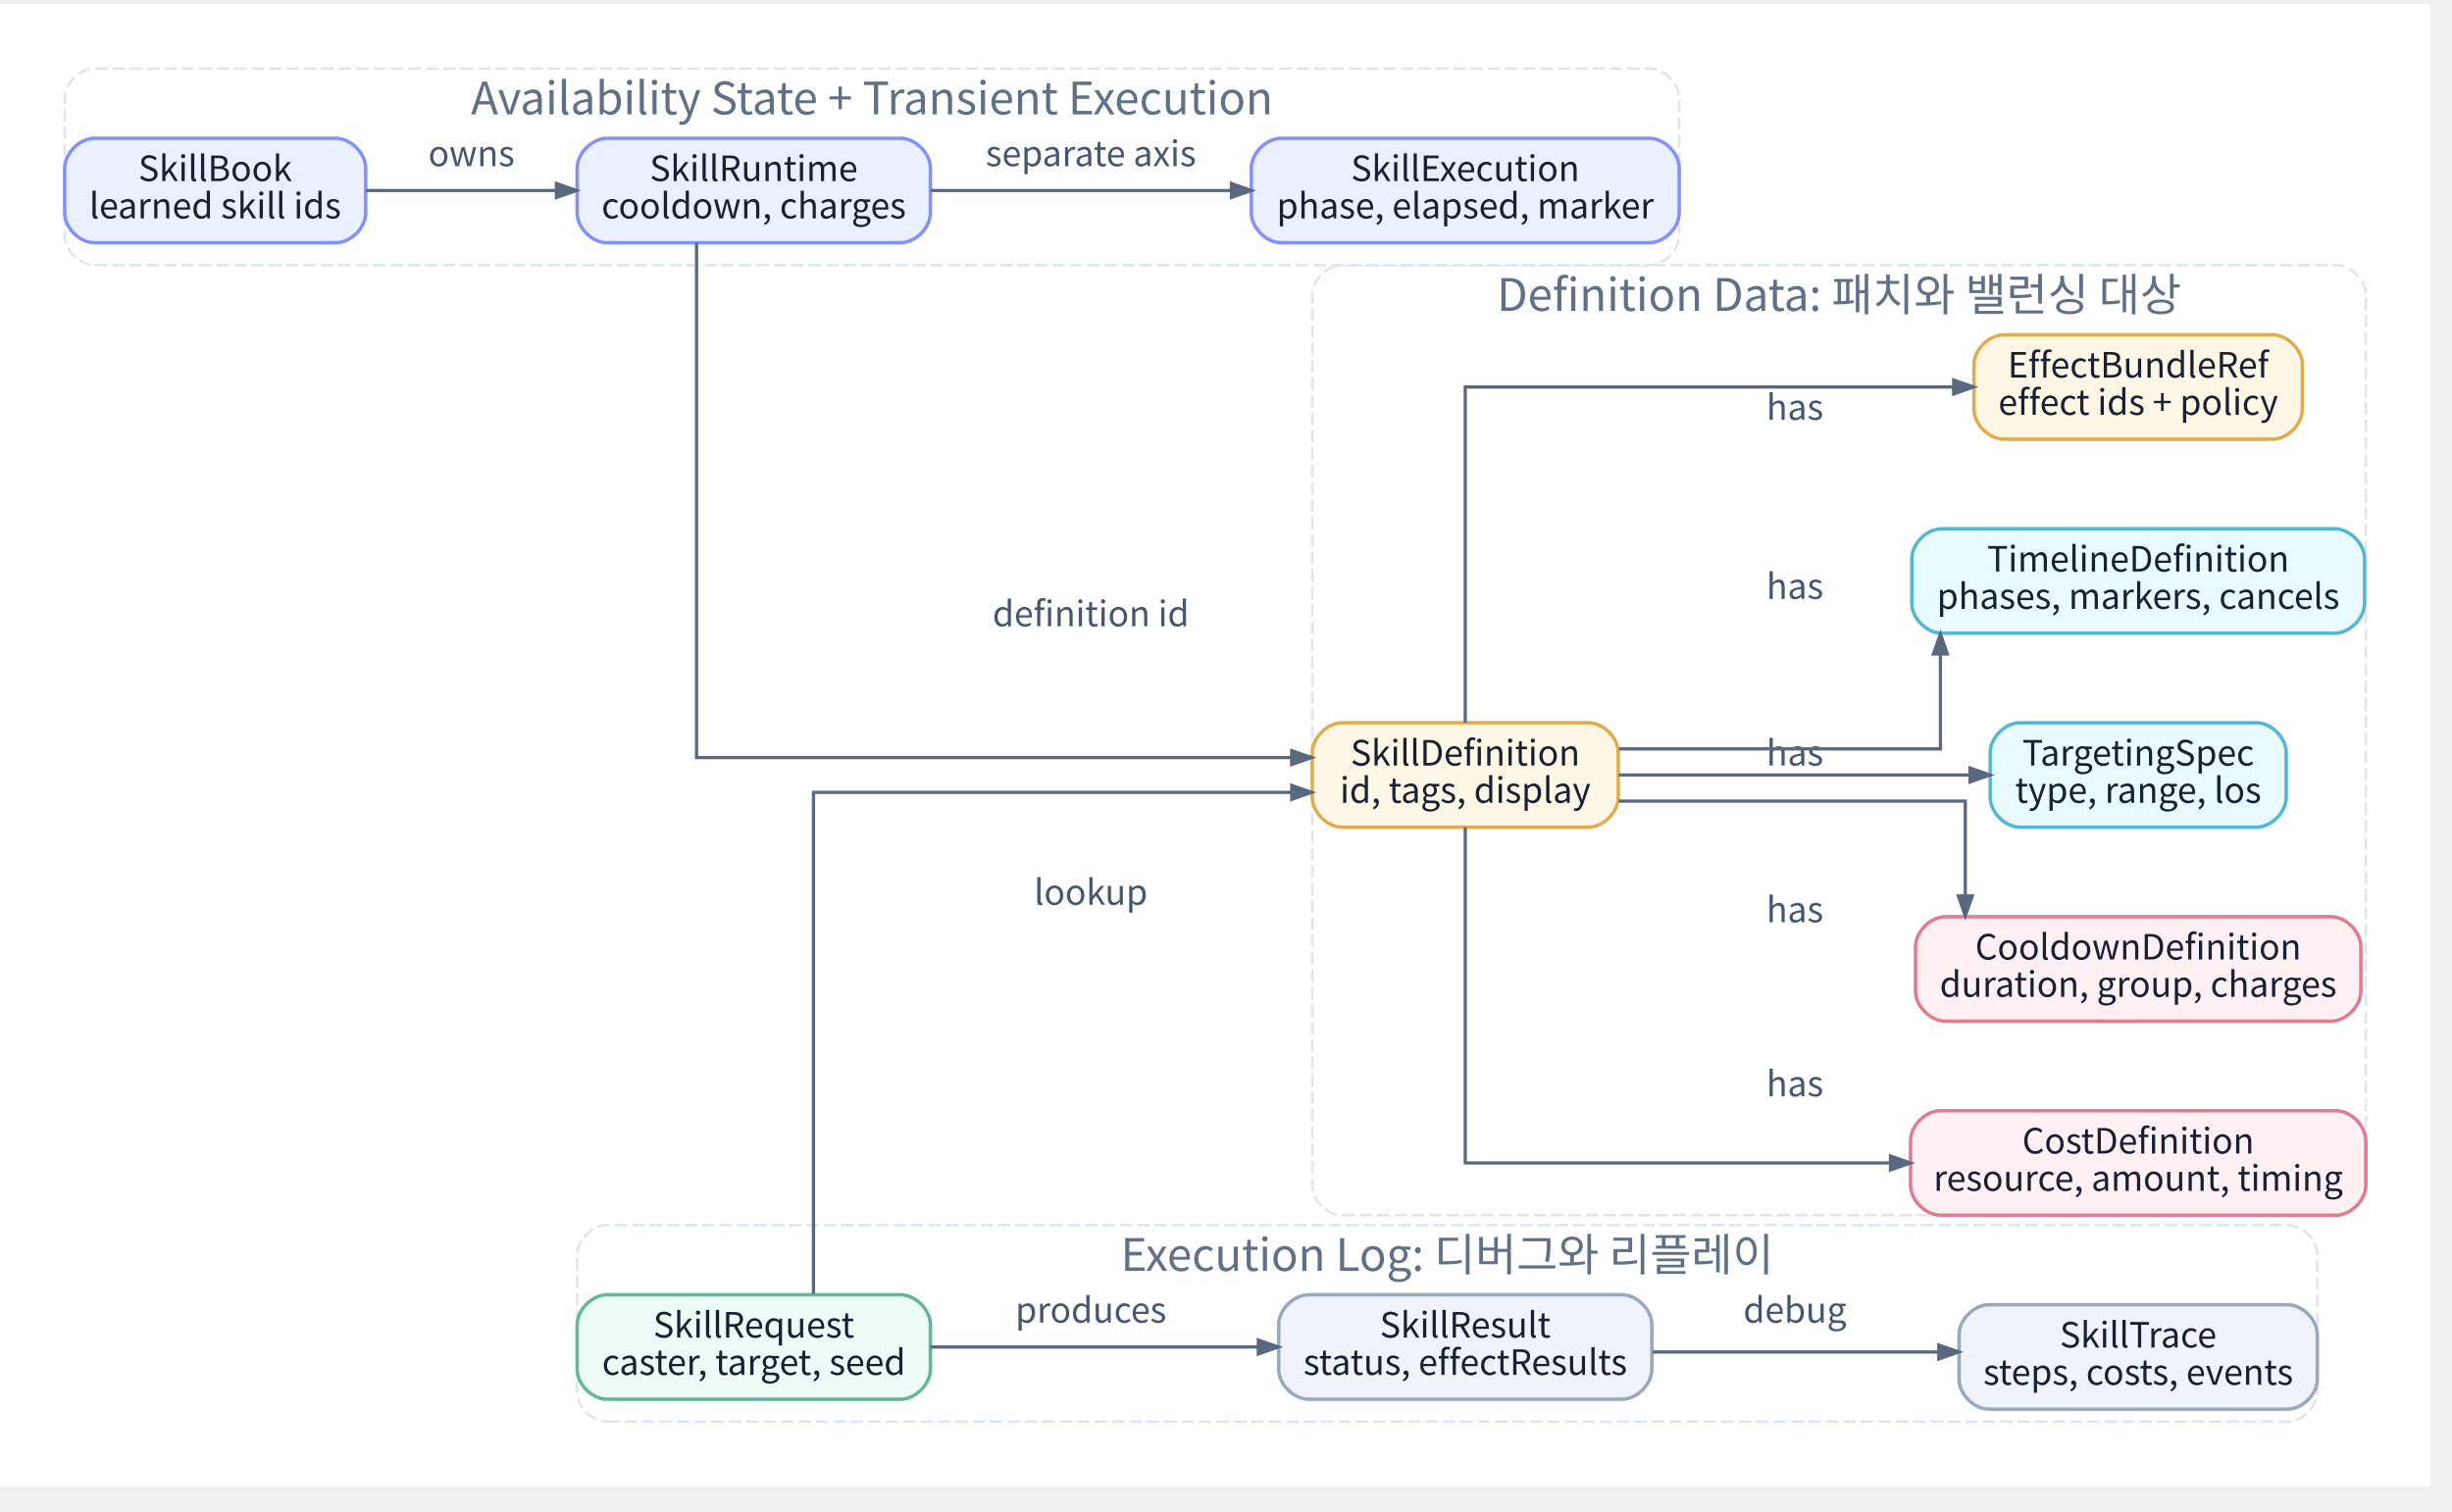
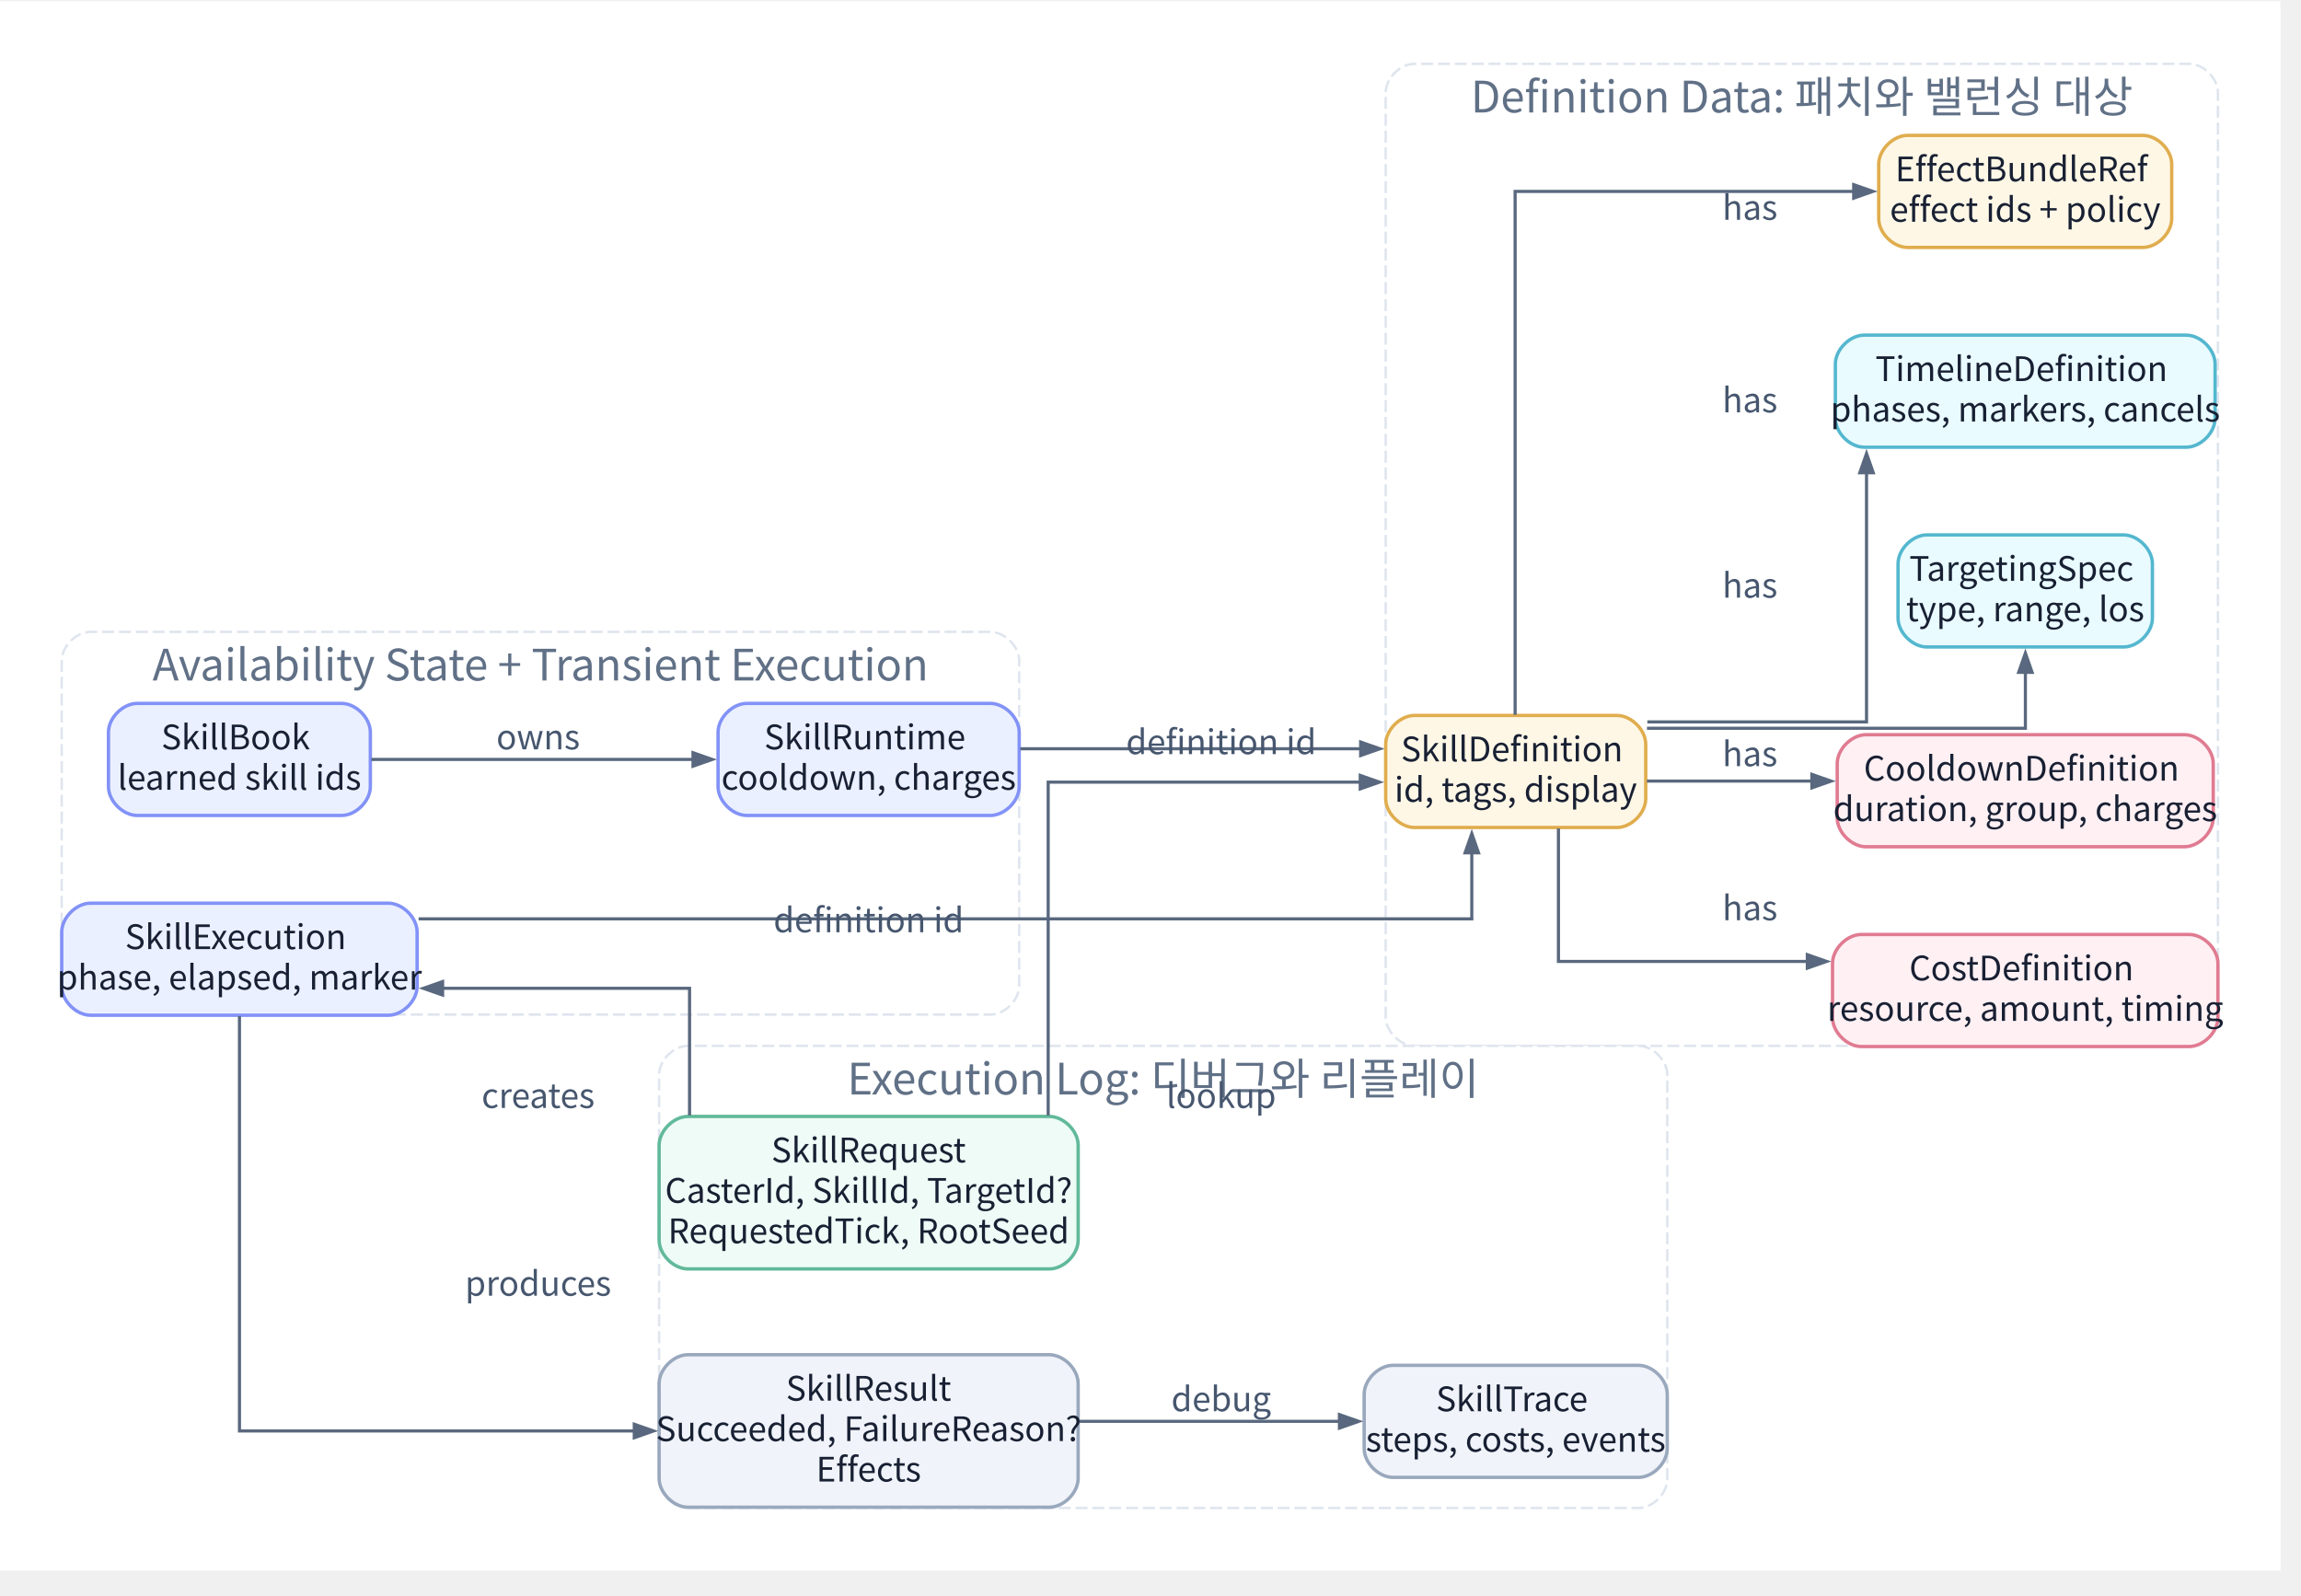
- <svg xmlns="http://www.w3.org/2000/svg" width="994pt" height="613pt" viewBox="8.64 8.64 985.64 604.64">
-   <g id="graph0" class="graph" transform="scale(1 1) rotate(0) translate(26.64 586.64)">
-     <polygon fill="#ffffff" stroke="transparent" points="-18,18 -18,-578 959,-578 959,18 -18,18" />
+ <svg xmlns="http://www.w3.org/2000/svg" width="965pt" height="669pt" viewBox="9.00 9.00 956.00 661.00">
+   <g id="graph0" class="graph" transform="scale(1 1) rotate(0) translate(26.64 642.64)">
+     <polygon fill="#ffffff" stroke="none" points="-18,18 -18,-634 929.85,-634 929.85,18 -18,18" />
    <g id="clust1" class="cluster">
-       <path fill="#ffffff" stroke="#dfe5ee" stroke-dasharray="5,2" d="M521.5,-91C521.5,-91 921,-91 921,-91 927,-91 933,-97 933,-103 933,-103 933,-461 933,-461 933,-467 927,-473 921,-473 921,-473 521.5,-473 521.5,-473 515.5,-473 509.5,-467 509.5,-461 509.5,-461 509.5,-103 509.5,-103 509.5,-97 515.5,-91 521.5,-91" />
-       <text text-anchor="middle" x="721.25" y="-454.6" font-family="Noto Sans CJK KR" font-size="18.00" fill="#607086">Definition Data: 패치와 밸런싱 대상</text>
+       <path fill="#ffffff" stroke="#dfe5ee" stroke-dasharray="5,2" d="M570.07,-200C570.07,-200 891.85,-200 891.85,-200 897.85,-200 903.85,-206 903.85,-212 903.85,-212 903.85,-596 903.85,-596 903.85,-602 897.85,-608 891.85,-608 891.85,-608 570.07,-608 570.07,-608 564.07,-608 558.07,-602 558.07,-596 558.07,-596 558.07,-212 558.07,-212 558.07,-206 564.07,-200 570.07,-200" />
+       <text xml:space="preserve" text-anchor="middle" x="730.96" y="-587.8" font-family="Noto Sans CJK KR" font-size="18.00" fill="#607086">Definition Data: 패치와 밸런싱 대상</text>
    </g>
    <g id="clust2" class="cluster">
-       <path fill="#ffffff" stroke="#dfe5ee" stroke-dasharray="5,2" d="M20,-473C20,-473 645,-473 645,-473 651,-473 657,-479 657,-485 657,-485 657,-540 657,-540 657,-546 651,-552 645,-552 645,-552 20,-552 20,-552 14,-552 8,-546 8,-540 8,-540 8,-485 8,-485 8,-479 14,-473 20,-473" />
-       <text text-anchor="middle" x="332.5" y="-533.6" font-family="Noto Sans CJK KR" font-size="18.00" fill="#607086">Availability State + Transient Execution</text>
+       <path fill="#ffffff" stroke="#dfe5ee" stroke-dasharray="5,2" d="M20,-213C20,-213 393.81,-213 393.81,-213 399.81,-213 405.81,-219 405.81,-225 405.81,-225 405.81,-360 405.81,-360 405.81,-366 399.81,-372 393.81,-372 393.81,-372 20,-372 20,-372 14,-372 8,-366 8,-360 8,-360 8,-225 8,-225 8,-219 14,-213 20,-213" />
+       <text xml:space="preserve" text-anchor="middle" x="206.91" y="-351.8" font-family="Noto Sans CJK KR" font-size="18.00" fill="#607086">Availability State + Transient Execution</text>
    </g>
    <g id="clust3" class="cluster">
-       <path fill="#ffffff" stroke="#dfe5ee" stroke-dasharray="5,2" d="M226,-8C226,-8 901.5,-8 901.5,-8 907.5,-8 913.5,-14 913.5,-20 913.5,-20 913.5,-75 913.5,-75 913.5,-81 907.5,-87 901.5,-87 901.5,-87 226,-87 226,-87 220,-87 214,-81 214,-75 214,-75 214,-20 214,-20 214,-14 220,-8 226,-8" />
-       <text text-anchor="middle" x="563.75" y="-68.6" font-family="Noto Sans CJK KR" font-size="18.00" fill="#607086">Execution Log: 디버그와 리플레이</text>
+       <path fill="#ffffff" stroke="#dfe5ee" stroke-dasharray="5,2" d="M268.2,-8C268.2,-8 663.06,-8 663.06,-8 669.06,-8 675.06,-14 675.06,-20 675.06,-20 675.06,-188 675.06,-188 675.06,-194 669.06,-200 663.06,-200 663.06,-200 268.2,-200 268.2,-200 262.2,-200 256.2,-194 256.2,-188 256.2,-188 256.2,-20 256.2,-20 256.2,-14 262.2,-8 268.2,-8" />
+       <text xml:space="preserve" text-anchor="middle" x="465.63" y="-179.8" font-family="Noto Sans CJK KR" font-size="18.00" fill="#607086">Execution Log: 디버그와 리플레이</text>
    </g>
    <g id="node1" class="node">
-       <path fill="#fff7e6" stroke="#e0ad4e" stroke-width="1.4" d="M620.5,-289C620.5,-289 521.5,-289 521.5,-289 515.5,-289 509.5,-283 509.5,-277 509.5,-277 509.5,-259 509.5,-259 509.5,-253 515.5,-247 521.5,-247 521.5,-247 620.5,-247 620.5,-247 626.5,-247 632.5,-253 632.5,-259 632.5,-259 632.5,-277 632.5,-277 632.5,-283 626.5,-289 620.5,-289" />
-       <text text-anchor="middle" x="571" y="-271.8" font-family="Noto Sans CJK KR" font-size="14.00" fill="#182033">SkillDefinition</text>
-       <text text-anchor="middle" x="571" y="-256.8" font-family="Noto Sans CJK KR" font-size="14.00" fill="#182033">id, tags, display</text>
+       <path fill="#fff7e6" stroke="#e0ad4e" stroke-width="1.4" d="M654.12,-337.28C654.12,-337.28 570.07,-337.28 570.07,-337.28 564.07,-337.28 558.07,-331.28 558.07,-325.28 558.07,-325.28 558.07,-302.72 558.07,-302.72 558.07,-296.72 564.07,-290.72 570.07,-290.72 570.07,-290.72 654.12,-290.72 654.12,-290.72 660.12,-290.72 666.12,-296.72 666.12,-302.72 666.12,-302.72 666.12,-325.28 666.12,-325.28 666.12,-331.28 660.12,-337.28 654.12,-337.28" />
+       <text xml:space="preserve" text-anchor="middle" x="612.09" y="-318.2" font-family="Noto Sans CJK KR" font-size="14.00" fill="#182033">SkillDefinition+ </text>
+       <text xml:space="preserve" text-anchor="middle" x="612.09" y="-301.4" font-family="Noto Sans CJK KR" font-size="14.00" fill="#182033">id, tags, display</text>
    </g>
    <g id="node2" class="node">
-       <path fill="#fff0f3" stroke="#e07b91" stroke-width="1.4" d="M921,-133C921,-133 762,-133 762,-133 756,-133 750,-127 750,-121 750,-121 750,-103 750,-103 750,-97 756,-91 762,-91 762,-91 921,-91 921,-91 927,-91 933,-97 933,-103 933,-103 933,-121 933,-121 933,-127 927,-133 921,-133" />
-       <text text-anchor="middle" x="841.5" y="-115.8" font-family="Noto Sans CJK KR" font-size="14.00" fill="#182033">CostDefinition</text>
-       <text text-anchor="middle" x="841.5" y="-100.8" font-family="Noto Sans CJK KR" font-size="14.00" fill="#182033">resource, amount, timing</text>
+       <path fill="#fff0f3" stroke="#e07b91" stroke-width="1.4" d="M891.85,-246.28C891.85,-246.28 755.72,-246.28 755.72,-246.28 749.72,-246.28 743.72,-240.28 743.72,-234.28 743.72,-234.28 743.72,-211.72 743.72,-211.72 743.72,-205.72 749.72,-199.72 755.72,-199.72 755.72,-199.72 891.85,-199.72 891.85,-199.72 897.85,-199.72 903.85,-205.72 903.85,-211.72 903.85,-211.72 903.85,-234.28 903.85,-234.28 903.85,-240.28 897.85,-246.28 891.85,-246.28" />
+       <text xml:space="preserve" text-anchor="middle" x="823.78" y="-227.2" font-family="Noto Sans CJK KR" font-size="14.00" fill="#182033">CostDefinition+ </text>
+       <text xml:space="preserve" text-anchor="middle" x="823.78" y="-210.4" font-family="Noto Sans CJK KR" font-size="14.00" fill="#182033">resource, amount, timing</text>
    </g>
    <g id="edge1" class="edge">
-       <path fill="none" stroke="#59687e" stroke-width="1.3" d="M571,-246.96C571,-204.38 571,-112 571,-112 571,-112 741.92,-112 741.92,-112" />
-       <polygon fill="#59687e" stroke="#59687e" stroke-width="1.3" points="741.92,-114.8 749.92,-112 741.92,-109.2 741.92,-114.8" />
-       <text text-anchor="middle" x="703.5" y="-138.8" font-family="Noto Sans CJK KR" font-size="14.00" fill="#46566e">has</text>
+       <path fill="none" stroke="#59687e" stroke-width="1.3" d="M629.85,-290.33C629.85,-267.08 629.85,-235.09 629.85,-235.09 629.85,-235.09 733.25,-235.09 733.25,-235.09" />
+       <polygon fill="#59687e" stroke="#59687e" stroke-width="1.3" points="733.25,-237.89 741.25,-235.09 733.25,-232.29 733.25,-237.89" />
+       <text xml:space="preserve" text-anchor="middle" x="709.39" y="-252.2" font-family="Noto Sans CJK KR" font-size="14.00" fill="#46566e">has</text>
    </g>
    <g id="node3" class="node">
-       <path fill="#fff0f3" stroke="#e07b91" stroke-width="1.4" d="M919,-211C919,-211 764,-211 764,-211 758,-211 752,-205 752,-199 752,-199 752,-181 752,-181 752,-175 758,-169 764,-169 764,-169 919,-169 919,-169 925,-169 931,-175 931,-181 931,-181 931,-199 931,-199 931,-205 925,-211 919,-211" />
-       <text text-anchor="middle" x="841.5" y="-193.8" font-family="Noto Sans CJK KR" font-size="14.00" fill="#182033">CooldownDefinition</text>
-       <text text-anchor="middle" x="841.5" y="-178.8" font-family="Noto Sans CJK KR" font-size="14.00" fill="#182033">duration, group, charges</text>
+       <path fill="#fff0f3" stroke="#e07b91" stroke-width="1.4" d="M889.9,-329.28C889.9,-329.28 757.67,-329.28 757.67,-329.28 751.67,-329.28 745.67,-323.28 745.67,-317.28 745.67,-317.28 745.67,-294.72 745.67,-294.72 745.67,-288.72 751.67,-282.72 757.67,-282.72 757.67,-282.72 889.9,-282.72 889.9,-282.72 895.9,-282.72 901.9,-288.72 901.9,-294.72 901.9,-294.72 901.9,-317.28 901.9,-317.28 901.9,-323.28 895.9,-329.28 889.9,-329.28" />
+       <text xml:space="preserve" text-anchor="middle" x="823.78" y="-310.2" font-family="Noto Sans CJK KR" font-size="14.00" fill="#182033">CooldownDefinition+ </text>
+       <text xml:space="preserve" text-anchor="middle" x="823.78" y="-293.4" font-family="Noto Sans CJK KR" font-size="14.00" fill="#182033">duration, group, charges</text>
    </g>
    <g id="edge2" class="edge">
-       <path fill="none" stroke="#59687e" stroke-width="1.3" d="M632.67,-257.5C691.76,-257.5 772,-257.5 772,-257.5 772,-257.5 772,-219.36 772,-219.36" />
-       <polygon fill="#59687e" stroke="#59687e" stroke-width="1.3" points="774.8,-219.36 772,-211.36 769.2,-219.36 774.8,-219.36" />
-       <text text-anchor="middle" x="703.5" y="-208.8" font-family="Noto Sans CJK KR" font-size="14.00" fill="#46566e">has</text>
+       <path fill="none" stroke="#59687e" stroke-width="1.3" d="M666.61,-310C666.61,-310 735.14,-310 735.14,-310" />
+       <polygon fill="#59687e" stroke="#59687e" stroke-width="1.3" points="735.14,-312.8 743.14,-310 735.14,-307.2 735.14,-312.8" />
+       <text xml:space="preserve" text-anchor="middle" x="709.39" y="-316.2" font-family="Noto Sans CJK KR" font-size="14.00" fill="#46566e">has</text>
    </g>
    <g id="node4" class="node">
-       <path fill="#e9fbff" stroke="#54b7cf" stroke-width="1.4" d="M889,-289C889,-289 794,-289 794,-289 788,-289 782,-283 782,-277 782,-277 782,-259 782,-259 782,-253 788,-247 794,-247 794,-247 889,-247 889,-247 895,-247 901,-253 901,-259 901,-259 901,-277 901,-277 901,-283 895,-289 889,-289" />
-       <text text-anchor="middle" x="841.5" y="-271.8" font-family="Noto Sans CJK KR" font-size="14.00" fill="#182033">TargetingSpec</text>
-       <text text-anchor="middle" x="841.5" y="-256.8" font-family="Noto Sans CJK KR" font-size="14.00" fill="#182033">type, range, los</text>
+       <path fill="#e9fbff" stroke="#54b7cf" stroke-width="1.4" d="M864.63,-412.28C864.63,-412.28 782.94,-412.28 782.94,-412.28 776.94,-412.28 770.94,-406.28 770.94,-400.28 770.94,-400.28 770.94,-377.72 770.94,-377.72 770.94,-371.72 776.94,-365.72 782.94,-365.72 782.94,-365.72 864.63,-365.72 864.63,-365.72 870.63,-365.72 876.63,-371.72 876.63,-377.72 876.63,-377.72 876.63,-400.28 876.63,-400.28 876.63,-406.28 870.63,-412.28 864.63,-412.28" />
+       <text xml:space="preserve" text-anchor="middle" x="823.78" y="-393.2" font-family="Noto Sans CJK KR" font-size="14.00" fill="#182033">TargetingSpec+ </text>
+       <text xml:space="preserve" text-anchor="middle" x="823.78" y="-376.4" font-family="Noto Sans CJK KR" font-size="14.00" fill="#182033">type, range, los</text>
    </g>
    <g id="edge3" class="edge">
-       <path fill="none" stroke="#59687e" stroke-width="1.3" d="M632.72,-268C632.72,-268 773.91,-268 773.91,-268" />
-       <polygon fill="#59687e" stroke="#59687e" stroke-width="1.3" points="773.91,-270.8 781.91,-268 773.91,-265.2 773.91,-270.8" />
-       <text text-anchor="middle" x="703.5" y="-271.8" font-family="Noto Sans CJK KR" font-size="14.00" fill="#46566e">has</text>
+       <path fill="none" stroke="#59687e" stroke-width="1.3" d="M666.63,-331.95C729.37,-331.95 823.85,-331.95 823.85,-331.95 823.85,-331.95 823.85,-355.17 823.85,-355.17" />
+       <polygon fill="#59687e" stroke="#59687e" stroke-width="1.3" points="821.05,-355.17 823.85,-363.17 826.65,-355.17 821.05,-355.17" />
+       <text xml:space="preserve" text-anchor="middle" x="709.39" y="-386.2" font-family="Noto Sans CJK KR" font-size="14.00" fill="#46566e">has</text>
    </g>
    <g id="node5" class="node">
-       <path fill="#e9fbff" stroke="#54b7cf" stroke-width="1.4" d="M920.5,-367C920.5,-367 762.5,-367 762.5,-367 756.5,-367 750.5,-361 750.5,-355 750.5,-355 750.5,-337 750.5,-337 750.5,-331 756.5,-325 762.5,-325 762.5,-325 920.5,-325 920.5,-325 926.5,-325 932.5,-331 932.5,-337 932.5,-337 932.5,-355 932.5,-355 932.5,-361 926.5,-367 920.5,-367" />
-       <text text-anchor="middle" x="841.5" y="-349.8" font-family="Noto Sans CJK KR" font-size="14.00" fill="#182033">TimelineDefinition</text>
-       <text text-anchor="middle" x="841.5" y="-334.8" font-family="Noto Sans CJK KR" font-size="14.00" fill="#182033">phases, markers, cancels</text>
+       <path fill="#e9fbff" stroke="#54b7cf" stroke-width="1.4" d="M890.67,-495.28C890.67,-495.28 756.9,-495.28 756.9,-495.28 750.9,-495.28 744.9,-489.28 744.9,-483.28 744.9,-483.28 744.9,-460.72 744.9,-460.72 744.9,-454.72 750.9,-448.72 756.9,-448.72 756.9,-448.72 890.67,-448.72 890.67,-448.72 896.67,-448.72 902.67,-454.72 902.67,-460.72 902.67,-460.72 902.67,-483.28 902.67,-483.28 902.67,-489.28 896.67,-495.28 890.67,-495.28" />
+       <text xml:space="preserve" text-anchor="middle" x="823.78" y="-476.2" font-family="Noto Sans CJK KR" font-size="14.00" fill="#182033">TimelineDefinition+ </text>
+       <text xml:space="preserve" text-anchor="middle" x="823.78" y="-459.4" font-family="Noto Sans CJK KR" font-size="14.00" fill="#182033">phases, markers, cancels</text>
    </g>
    <g id="edge4" class="edge">
-       <path fill="none" stroke="#59687e" stroke-width="1.3" d="M632.75,-278.5C688.55,-278.5 762,-278.5 762,-278.5 762,-278.5 762,-316.64 762,-316.64" />
-       <polygon fill="#59687e" stroke="#59687e" stroke-width="1.3" points="759.2,-316.64 762,-324.64 764.8,-316.64 759.2,-316.64" />
-       <text text-anchor="middle" x="703.5" y="-338.8" font-family="Noto Sans CJK KR" font-size="14.00" fill="#46566e">has</text>
+       <path fill="none" stroke="#59687e" stroke-width="1.3" d="M666.78,-334.61C708.14,-334.61 757.85,-334.61 757.85,-334.61 757.85,-334.61 757.85,-438.1 757.85,-438.1" />
+       <polygon fill="#59687e" stroke="#59687e" stroke-width="1.3" points="755.05,-438.1 757.85,-446.1 760.65,-438.1 755.05,-438.1" />
+       <text xml:space="preserve" text-anchor="middle" x="709.39" y="-463.2" font-family="Noto Sans CJK KR" font-size="14.00" fill="#46566e">has</text>
    </g>
    <g id="node6" class="node">
-       <path fill="#fff7e6" stroke="#e0ad4e" stroke-width="1.4" d="M895.5,-445C895.5,-445 787.5,-445 787.5,-445 781.5,-445 775.5,-439 775.5,-433 775.5,-433 775.5,-415 775.5,-415 775.5,-409 781.5,-403 787.5,-403 787.5,-403 895.5,-403 895.5,-403 901.5,-403 907.5,-409 907.5,-415 907.5,-415 907.5,-433 907.5,-433 907.5,-439 901.5,-445 895.5,-445" />
-       <text text-anchor="middle" x="841.5" y="-427.8" font-family="Noto Sans CJK KR" font-size="14.00" fill="#182033">EffectBundleRef</text>
-       <text text-anchor="middle" x="841.5" y="-412.8" font-family="Noto Sans CJK KR" font-size="14.00" fill="#182033">effect ids + policy</text>
+       <path fill="#fff7e6" stroke="#e0ad4e" stroke-width="1.4" d="M872.65,-578.28C872.65,-578.28 774.91,-578.28 774.91,-578.28 768.91,-578.28 762.91,-572.28 762.91,-566.28 762.91,-566.28 762.91,-543.72 762.91,-543.72 762.91,-537.72 768.91,-531.72 774.91,-531.72 774.91,-531.72 872.65,-531.72 872.65,-531.72 878.65,-531.72 884.65,-537.72 884.65,-543.72 884.65,-543.72 884.65,-566.28 884.65,-566.28 884.65,-572.28 878.65,-578.28 872.65,-578.28" />
+       <text xml:space="preserve" text-anchor="middle" x="823.78" y="-559.2" font-family="Noto Sans CJK KR" font-size="14.00" fill="#182033">EffectBundleRef+ </text>
+       <text xml:space="preserve" text-anchor="middle" x="823.78" y="-542.4" font-family="Noto Sans CJK KR" font-size="14.00" fill="#182033">effect ids + policy</text>
    </g>
    <g id="edge5" class="edge">
-       <path fill="none" stroke="#59687e" stroke-width="1.3" d="M571,-289.04C571,-331.62 571,-424 571,-424 571,-424 767.33,-424 767.33,-424" />
-       <polygon fill="#59687e" stroke="#59687e" stroke-width="1.3" points="767.33,-426.8 775.33,-424 767.33,-421.2 767.33,-426.8" />
-       <text text-anchor="middle" x="703.5" y="-410.8" font-family="Noto Sans CJK KR" font-size="14.00" fill="#46566e">has</text>
+       <path fill="none" stroke="#59687e" stroke-width="1.3" d="M611.85,-337.55C611.85,-398.19 611.85,-555 611.85,-555 611.85,-555 752.51,-555 752.51,-555" />
+       <polygon fill="#59687e" stroke="#59687e" stroke-width="1.3" points="752.51,-557.8 760.51,-555 752.51,-552.2 752.51,-557.8" />
+       <text xml:space="preserve" text-anchor="middle" x="709.39" y="-543.2" font-family="Noto Sans CJK KR" font-size="14.00" fill="#46566e">has</text>
    </g>
    <g id="node7" class="node">
-       <path fill="#eaf0ff" stroke="#8292f7" stroke-width="1.4" d="M117,-524C117,-524 20,-524 20,-524 14,-524 8,-518 8,-512 8,-512 8,-494 8,-494 8,-488 14,-482 20,-482 20,-482 117,-482 117,-482 123,-482 129,-488 129,-494 129,-494 129,-512 129,-512 129,-518 123,-524 117,-524" />
-       <text text-anchor="middle" x="68.5" y="-506.8" font-family="Noto Sans CJK KR" font-size="14.00" fill="#182033">SkillBook</text>
-       <text text-anchor="middle" x="68.5" y="-491.8" font-family="Noto Sans CJK KR" font-size="14.00" fill="#182033">learned skill ids</text>
+       <path fill="#eaf0ff" stroke="#8292f7" stroke-width="1.4" d="M124.23,-342.28C124.23,-342.28 39.42,-342.28 39.42,-342.28 33.42,-342.28 27.42,-336.28 27.42,-330.28 27.42,-330.28 27.42,-307.72 27.42,-307.72 27.42,-301.72 33.42,-295.72 39.42,-295.72 39.42,-295.72 124.23,-295.72 124.23,-295.72 130.23,-295.72 136.23,-301.72 136.23,-307.72 136.23,-307.72 136.23,-330.28 136.23,-330.28 136.23,-336.28 130.23,-342.28 124.23,-342.28" />
+       <text xml:space="preserve" text-anchor="middle" x="81.83" y="-323.2" font-family="Noto Sans CJK KR" font-size="14.00" fill="#182033">SkillBook+ </text>
+       <text xml:space="preserve" text-anchor="middle" x="81.83" y="-306.4" font-family="Noto Sans CJK KR" font-size="14.00" fill="#182033">learned skill ids</text>
    </g>
    <g id="node8" class="node">
-       <path fill="#eaf0ff" stroke="#8292f7" stroke-width="1.4" d="M344,-524C344,-524 226,-524 226,-524 220,-524 214,-518 214,-512 214,-512 214,-494 214,-494 214,-488 220,-482 226,-482 226,-482 344,-482 344,-482 350,-482 356,-488 356,-494 356,-494 356,-512 356,-512 356,-518 350,-524 344,-524" />
-       <text text-anchor="middle" x="285" y="-506.8" font-family="Noto Sans CJK KR" font-size="14.00" fill="#182033">SkillRuntime</text>
-       <text text-anchor="middle" x="285" y="-491.8" font-family="Noto Sans CJK KR" font-size="14.00" fill="#182033">cooldown, charges</text>
+       <path fill="#eaf0ff" stroke="#8292f7" stroke-width="1.4" d="M393.81,-342.28C393.81,-342.28 292.69,-342.28 292.69,-342.28 286.69,-342.28 280.69,-336.28 280.69,-330.28 280.69,-330.28 280.69,-307.72 280.69,-307.72 280.69,-301.72 286.69,-295.72 292.69,-295.72 292.69,-295.72 393.81,-295.72 393.81,-295.72 399.81,-295.72 405.81,-301.72 405.81,-307.72 405.81,-307.72 405.81,-330.28 405.81,-330.28 405.81,-336.28 399.81,-342.28 393.81,-342.28" />
+       <text xml:space="preserve" text-anchor="middle" x="343.25" y="-323.2" font-family="Noto Sans CJK KR" font-size="14.00" fill="#182033">SkillRuntime+ </text>
+       <text xml:space="preserve" text-anchor="middle" x="343.25" y="-306.4" font-family="Noto Sans CJK KR" font-size="14.00" fill="#182033">cooldown, charges</text>
    </g>
    <g id="edge6" class="edge">
-       <path fill="none" stroke="#59687e" stroke-width="1.3" d="M129.1,-503C129.1,-503 205.68,-503 205.68,-503" />
-       <polygon fill="#59687e" stroke="#59687e" stroke-width="1.3" points="205.68,-505.8 213.68,-503 205.68,-500.2 205.68,-505.8" />
-       <text text-anchor="middle" x="171.5" y="-512.8" font-family="Noto Sans CJK KR" font-size="14.00" fill="#46566e">owns</text>
+       <path fill="none" stroke="#59687e" stroke-width="1.3" d="M136.63,-319C136.63,-319 270.28,-319 270.28,-319" />
+       <polygon fill="#59687e" stroke="#59687e" stroke-width="1.3" points="270.28,-321.8 278.28,-319 270.28,-316.2 270.28,-321.8" />
+       <text xml:space="preserve" text-anchor="middle" x="205.93" y="-323.2" font-family="Noto Sans CJK KR" font-size="14.00" fill="#46566e">owns</text>
    </g>
    <g id="edge7" class="edge">
-       <path fill="none" stroke="#59687e" stroke-width="1.3" d="M262,-481.96C262,-425.52 262,-275 262,-275 262,-275 501.21,-275 501.21,-275" />
-       <polygon fill="#59687e" stroke="#59687e" stroke-width="1.3" points="501.21,-277.8 509.21,-275 501.21,-272.2 501.21,-277.8" />
-       <text text-anchor="middle" x="420.5" y="-327.8" font-family="Noto Sans CJK KR" font-size="14.00" fill="#46566e">definition id</text>
+       <path fill="none" stroke="#59687e" stroke-width="1.3" d="M406.28,-323.43C406.28,-323.43 547.67,-323.43 547.67,-323.43" />
+       <polygon fill="#59687e" stroke="#59687e" stroke-width="1.3" points="547.67,-326.23 555.67,-323.43 547.67,-320.63 547.67,-326.23" />
+       <text xml:space="preserve" text-anchor="middle" x="489.72" y="-321.2" font-family="Noto Sans CJK KR" font-size="14.00" fill="#46566e">definition id</text>
    </g>
    <g id="node9" class="node">
-       <path fill="#eaf0ff" stroke="#8292f7" stroke-width="1.4" d="M645,-524C645,-524 497,-524 497,-524 491,-524 485,-518 485,-512 485,-512 485,-494 485,-494 485,-488 491,-482 497,-482 497,-482 645,-482 645,-482 651,-482 657,-488 657,-494 657,-494 657,-512 657,-512 657,-518 651,-524 645,-524" />
-       <text text-anchor="middle" x="571" y="-506.8" font-family="Noto Sans CJK KR" font-size="14.00" fill="#182033">SkillExecution</text>
-       <text text-anchor="middle" x="571" y="-491.8" font-family="Noto Sans CJK KR" font-size="14.00" fill="#182033">phase, elapsed, marker</text>
+       <path fill="#eaf0ff" stroke="#8292f7" stroke-width="1.4" d="M143.66,-259.28C143.66,-259.28 20,-259.28 20,-259.28 14,-259.28 8,-253.28 8,-247.28 8,-247.28 8,-224.72 8,-224.72 8,-218.72 14,-212.72 20,-212.72 20,-212.72 143.66,-212.72 143.66,-212.72 149.66,-212.72 155.66,-218.72 155.66,-224.72 155.66,-224.72 155.66,-247.28 155.66,-247.28 155.66,-253.28 149.66,-259.28 143.66,-259.28" />
+       <text xml:space="preserve" text-anchor="middle" x="81.83" y="-240.2" font-family="Noto Sans CJK KR" font-size="14.00" fill="#182033">SkillExecution+ </text>
+       <text xml:space="preserve" text-anchor="middle" x="81.83" y="-223.4" font-family="Noto Sans CJK KR" font-size="14.00" fill="#182033">phase, elapsed, marker</text>
+     </g>
+     <g id="edge9" class="edge">
+       <path fill="none" stroke="#59687e" stroke-width="1.3" d="M156.28,-252.78C298.29,-252.78 593.85,-252.78 593.85,-252.78 593.85,-252.78 593.85,-280.19 593.85,-280.19" />
+       <polygon fill="#59687e" stroke="#59687e" stroke-width="1.3" points="591.05,-280.19 593.85,-288.19 596.65,-280.19 591.05,-280.19" />
+       <text xml:space="preserve" text-anchor="middle" x="343.25" y="-247.2" font-family="Noto Sans CJK KR" font-size="14.00" fill="#46566e">definition id</text>
+     </g>
+     <g id="node11" class="node">
+       <path fill="#f0f3f9" stroke="#99a8bd" stroke-width="1.4" d="M418.3,-71.68C418.3,-71.68 268.2,-71.68 268.2,-71.68 262.2,-71.68 256.2,-65.68 256.2,-59.68 256.2,-59.68 256.2,-20.32 256.2,-20.32 256.2,-14.32 262.2,-8.32 268.2,-8.32 268.2,-8.32 418.3,-8.32 418.3,-8.32 424.3,-8.32 430.3,-14.32 430.3,-20.32 430.3,-20.32 430.3,-59.68 430.3,-59.68 430.3,-65.68 424.3,-71.68 418.3,-71.68" />
+       <text xml:space="preserve" text-anchor="middle" x="343.25" y="-52.6" font-family="Noto Sans CJK KR" font-size="14.00" fill="#182033">SkillResult</text>
+       <text xml:space="preserve" text-anchor="middle" x="343.25" y="-35.8" font-family="Noto Sans CJK KR" font-size="14.00" fill="#182033">Succeeded, FailureReason?</text>
+       <text xml:space="preserve" text-anchor="middle" x="343.25" y="-19" font-family="Noto Sans CJK KR" font-size="14.00" fill="#182033">Effects</text>
+     </g>
+     <g id="edge11" class="edge">
+       <path fill="none" stroke="#59687e" stroke-width="1.3" d="M81.85,-212.36C81.85,-160.23 81.85,-40 81.85,-40 81.85,-40 245.88,-40 245.88,-40" />
+       <polygon fill="#59687e" stroke="#59687e" stroke-width="1.3" points="245.88,-42.8 253.88,-40 245.88,-37.2 245.88,-42.8" />
+       <text xml:space="preserve" text-anchor="middle" x="205.93" y="-96.2" font-family="Noto Sans CJK KR" font-size="14.00" fill="#46566e">produces</text>
+     </g>
+     <g id="node10" class="node">
+       <path fill="#eefbf6" stroke="#61b99a" stroke-width="1.4" d="M418.31,-170.68C418.31,-170.68 268.2,-170.68 268.2,-170.68 262.2,-170.68 256.2,-164.68 256.2,-158.68 256.2,-158.68 256.2,-119.32 256.2,-119.32 256.2,-113.32 262.2,-107.32 268.2,-107.32 268.2,-107.32 418.31,-107.32 418.31,-107.32 424.31,-107.32 430.31,-113.32 430.31,-119.32 430.31,-119.32 430.31,-158.68 430.31,-158.68 430.31,-164.68 424.31,-170.68 418.31,-170.68" />
+       <text xml:space="preserve" text-anchor="middle" x="343.25" y="-151.6" font-family="Noto Sans CJK KR" font-size="14.00" fill="#182033">SkillRequest</text>
+       <text xml:space="preserve" text-anchor="middle" x="343.25" y="-134.8" font-family="Noto Sans CJK KR" font-size="14.00" fill="#182033">CasterId, SkillId, TargetId?</text>
+       <text xml:space="preserve" text-anchor="middle" x="343.25" y="-118" font-family="Noto Sans CJK KR" font-size="14.00" fill="#182033">RequestedTick, RootSeed</text>
+     </g>
+     <g id="edge10" class="edge">
+       <path fill="none" stroke="#59687e" stroke-width="1.3" d="M417.85,-171.08C417.85,-220.49 417.85,-309.57 417.85,-309.57 417.85,-309.57 547.5,-309.57 547.5,-309.57" />
+       <polygon fill="#59687e" stroke="#59687e" stroke-width="1.3" points="547.5,-312.37 555.5,-309.57 547.5,-306.77 547.5,-312.37" />
+       <text xml:space="preserve" text-anchor="middle" x="489.72" y="-174.2" font-family="Noto Sans CJK KR" font-size="14.00" fill="#46566e">lookup</text>
    </g>
    <g id="edge8" class="edge">
-       <path fill="none" stroke="#59687e" stroke-width="1.3" d="M356.06,-503C356.06,-503 477,-503 477,-503" />
-       <polygon fill="#59687e" stroke="#59687e" stroke-width="1.3" points="477,-505.8 485,-503 477,-500.2 477,-505.8" />
-       <text text-anchor="middle" x="420.5" y="-512.8" font-family="Noto Sans CJK KR" font-size="14.00" fill="#46566e">separate axis</text>
-     </g>
-     <g id="node10" class="node">
-       <path fill="#eefbf6" stroke="#61b99a" stroke-width="1.4" d="M344,-59C344,-59 226,-59 226,-59 220,-59 214,-53 214,-47 214,-47 214,-29 214,-29 214,-23 220,-17 226,-17 226,-17 344,-17 344,-17 350,-17 356,-23 356,-29 356,-29 356,-47 356,-47 356,-53 350,-59 344,-59" />
-       <text text-anchor="middle" x="285" y="-41.8" font-family="Noto Sans CJK KR" font-size="14.00" fill="#182033">SkillRequest</text>
-       <text text-anchor="middle" x="285" y="-26.8" font-family="Noto Sans CJK KR" font-size="14.00" fill="#182033">caster, target, seed</text>
-     </g>
-     <g id="edge9" class="edge">
-       <path fill="none" stroke="#59687e" stroke-width="1.3" d="M309,-59.38C309,-115.2 309,-261 309,-261 309,-261 501.24,-261 501.24,-261" />
-       <polygon fill="#59687e" stroke="#59687e" stroke-width="1.3" points="501.24,-263.8 509.24,-261 501.24,-258.2 501.24,-263.8" />
-       <text text-anchor="middle" x="420.5" y="-215.8" font-family="Noto Sans CJK KR" font-size="14.00" fill="#46566e">lookup</text>
-     </g>
-     <g id="node11" class="node">
-       <path fill="#f0f3f9" stroke="#99a8bd" stroke-width="1.4" d="M634,-59C634,-59 508,-59 508,-59 502,-59 496,-53 496,-47 496,-47 496,-29 496,-29 496,-23 502,-17 508,-17 508,-17 634,-17 634,-17 640,-17 646,-23 646,-29 646,-29 646,-47 646,-47 646,-53 640,-59 634,-59" />
-       <text text-anchor="middle" x="571" y="-41.8" font-family="Noto Sans CJK KR" font-size="14.00" fill="#182033">SkillResult</text>
-       <text text-anchor="middle" x="571" y="-26.8" font-family="Noto Sans CJK KR" font-size="14.00" fill="#182033">status, effectResults</text>
-     </g>
-     <g id="edge10" class="edge">
-       <path fill="none" stroke="#59687e" stroke-width="1.3" d="M356.06,-38C356.06,-38 487.8,-38 487.8,-38" />
-       <polygon fill="#59687e" stroke="#59687e" stroke-width="1.3" points="487.8,-40.8 495.8,-38 487.8,-35.2 487.8,-40.8" />
-       <text text-anchor="middle" x="420.5" y="-47.8" font-family="Noto Sans CJK KR" font-size="14.00" fill="#46566e">produces</text>
+       <path fill="none" stroke="#59687e" stroke-width="1.3" d="M268.85,-171.1C268.85,-195.14 268.85,-223.91 268.85,-223.91 268.85,-223.91 166.25,-223.91 166.25,-223.91" />
+       <polygon fill="#59687e" stroke="#59687e" stroke-width="1.3" points="166.25,-221.11 158.25,-223.91 166.25,-226.71 166.25,-221.11" />
+       <text xml:space="preserve" text-anchor="middle" x="205.93" y="-174.2" font-family="Noto Sans CJK KR" font-size="14.00" fill="#46566e">creates</text>
    </g>
    <g id="node12" class="node">
-       <path fill="#f0f3f9" stroke="#99a8bd" stroke-width="1.4" d="M901.5,-55C901.5,-55 781.5,-55 781.5,-55 775.5,-55 769.5,-49 769.5,-43 769.5,-43 769.5,-25 769.5,-25 769.5,-19 775.5,-13 781.5,-13 781.5,-13 901.5,-13 901.5,-13 907.5,-13 913.5,-19 913.5,-25 913.5,-25 913.5,-43 913.5,-43 913.5,-49 907.5,-55 901.5,-55" />
-       <text text-anchor="middle" x="841.5" y="-37.8" font-family="Noto Sans CJK KR" font-size="14.00" fill="#182033">SkillTrace</text>
-       <text text-anchor="middle" x="841.5" y="-22.8" font-family="Noto Sans CJK KR" font-size="14.00" fill="#182033">steps, costs, events</text>
+       <path fill="#f0f3f9" stroke="#99a8bd" stroke-width="1.4" d="M663.06,-67.28C663.06,-67.28 561.13,-67.28 561.13,-67.28 555.13,-67.28 549.13,-61.28 549.13,-55.28 549.13,-55.28 549.13,-32.72 549.13,-32.72 549.13,-26.72 555.13,-20.72 561.13,-20.72 561.13,-20.72 663.06,-20.72 663.06,-20.72 669.06,-20.72 675.06,-26.72 675.06,-32.72 675.06,-32.72 675.06,-55.28 675.06,-55.28 675.06,-61.28 669.06,-67.28 663.06,-67.28" />
+       <text xml:space="preserve" text-anchor="middle" x="612.09" y="-48.2" font-family="Noto Sans CJK KR" font-size="14.00" fill="#182033">SkillTrace+ </text>
+       <text xml:space="preserve" text-anchor="middle" x="612.09" y="-31.4" font-family="Noto Sans CJK KR" font-size="14.00" fill="#182033">steps, costs, events</text>
    </g>
-     <g id="edge11" class="edge">
-       <path fill="none" stroke="#59687e" stroke-width="1.3" d="M646.35,-36C646.35,-36 761.35,-36 761.35,-36" />
-       <polygon fill="#59687e" stroke="#59687e" stroke-width="1.3" points="761.35,-38.8 769.35,-36 761.35,-33.2 761.35,-38.8" />
-       <text text-anchor="middle" x="703.5" y="-47.8" font-family="Noto Sans CJK KR" font-size="14.00" fill="#46566e">debug</text>
+     <g id="edge12" class="edge">
+       <path fill="none" stroke="#59687e" stroke-width="1.3" d="M430.91,-44C430.91,-44 538.86,-44 538.86,-44" />
+       <polygon fill="#59687e" stroke="#59687e" stroke-width="1.3" points="538.86,-46.8 546.86,-44 538.86,-41.2 538.86,-46.8" />
+       <text xml:space="preserve" text-anchor="middle" x="489.72" y="-48.2" font-family="Noto Sans CJK KR" font-size="14.00" fill="#46566e">debug</text>
    </g>
  </g>
</svg>
